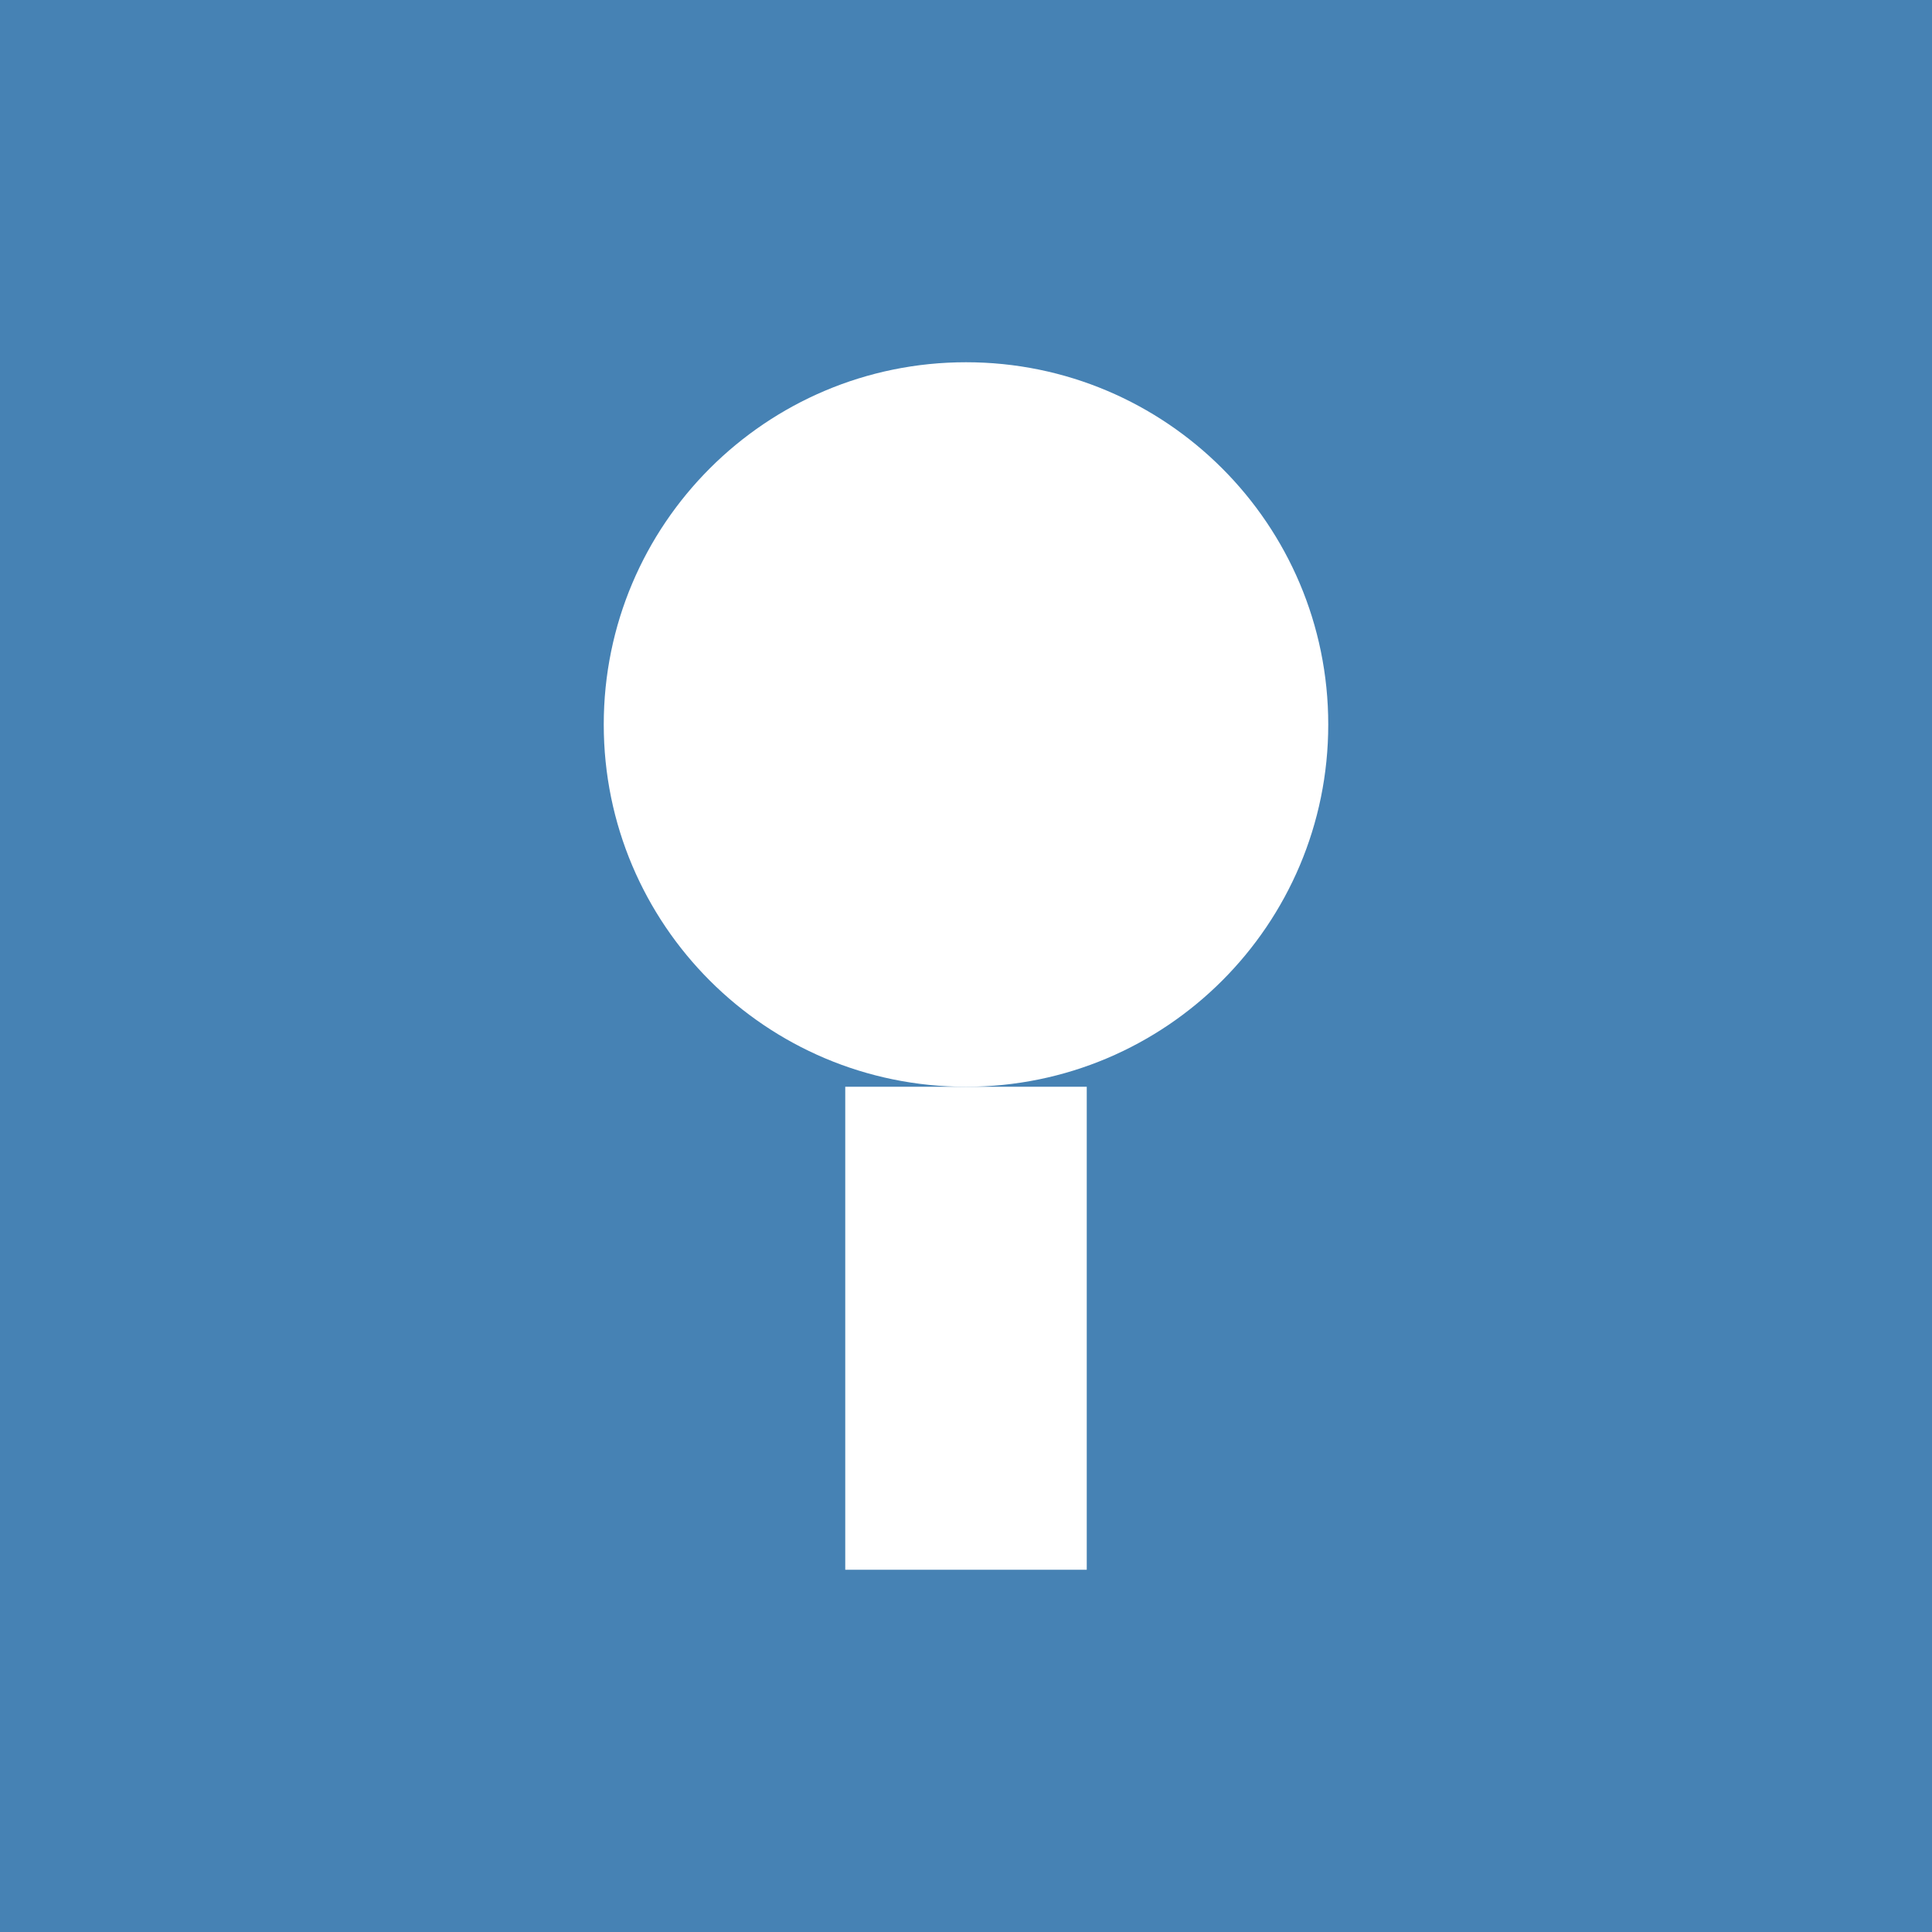
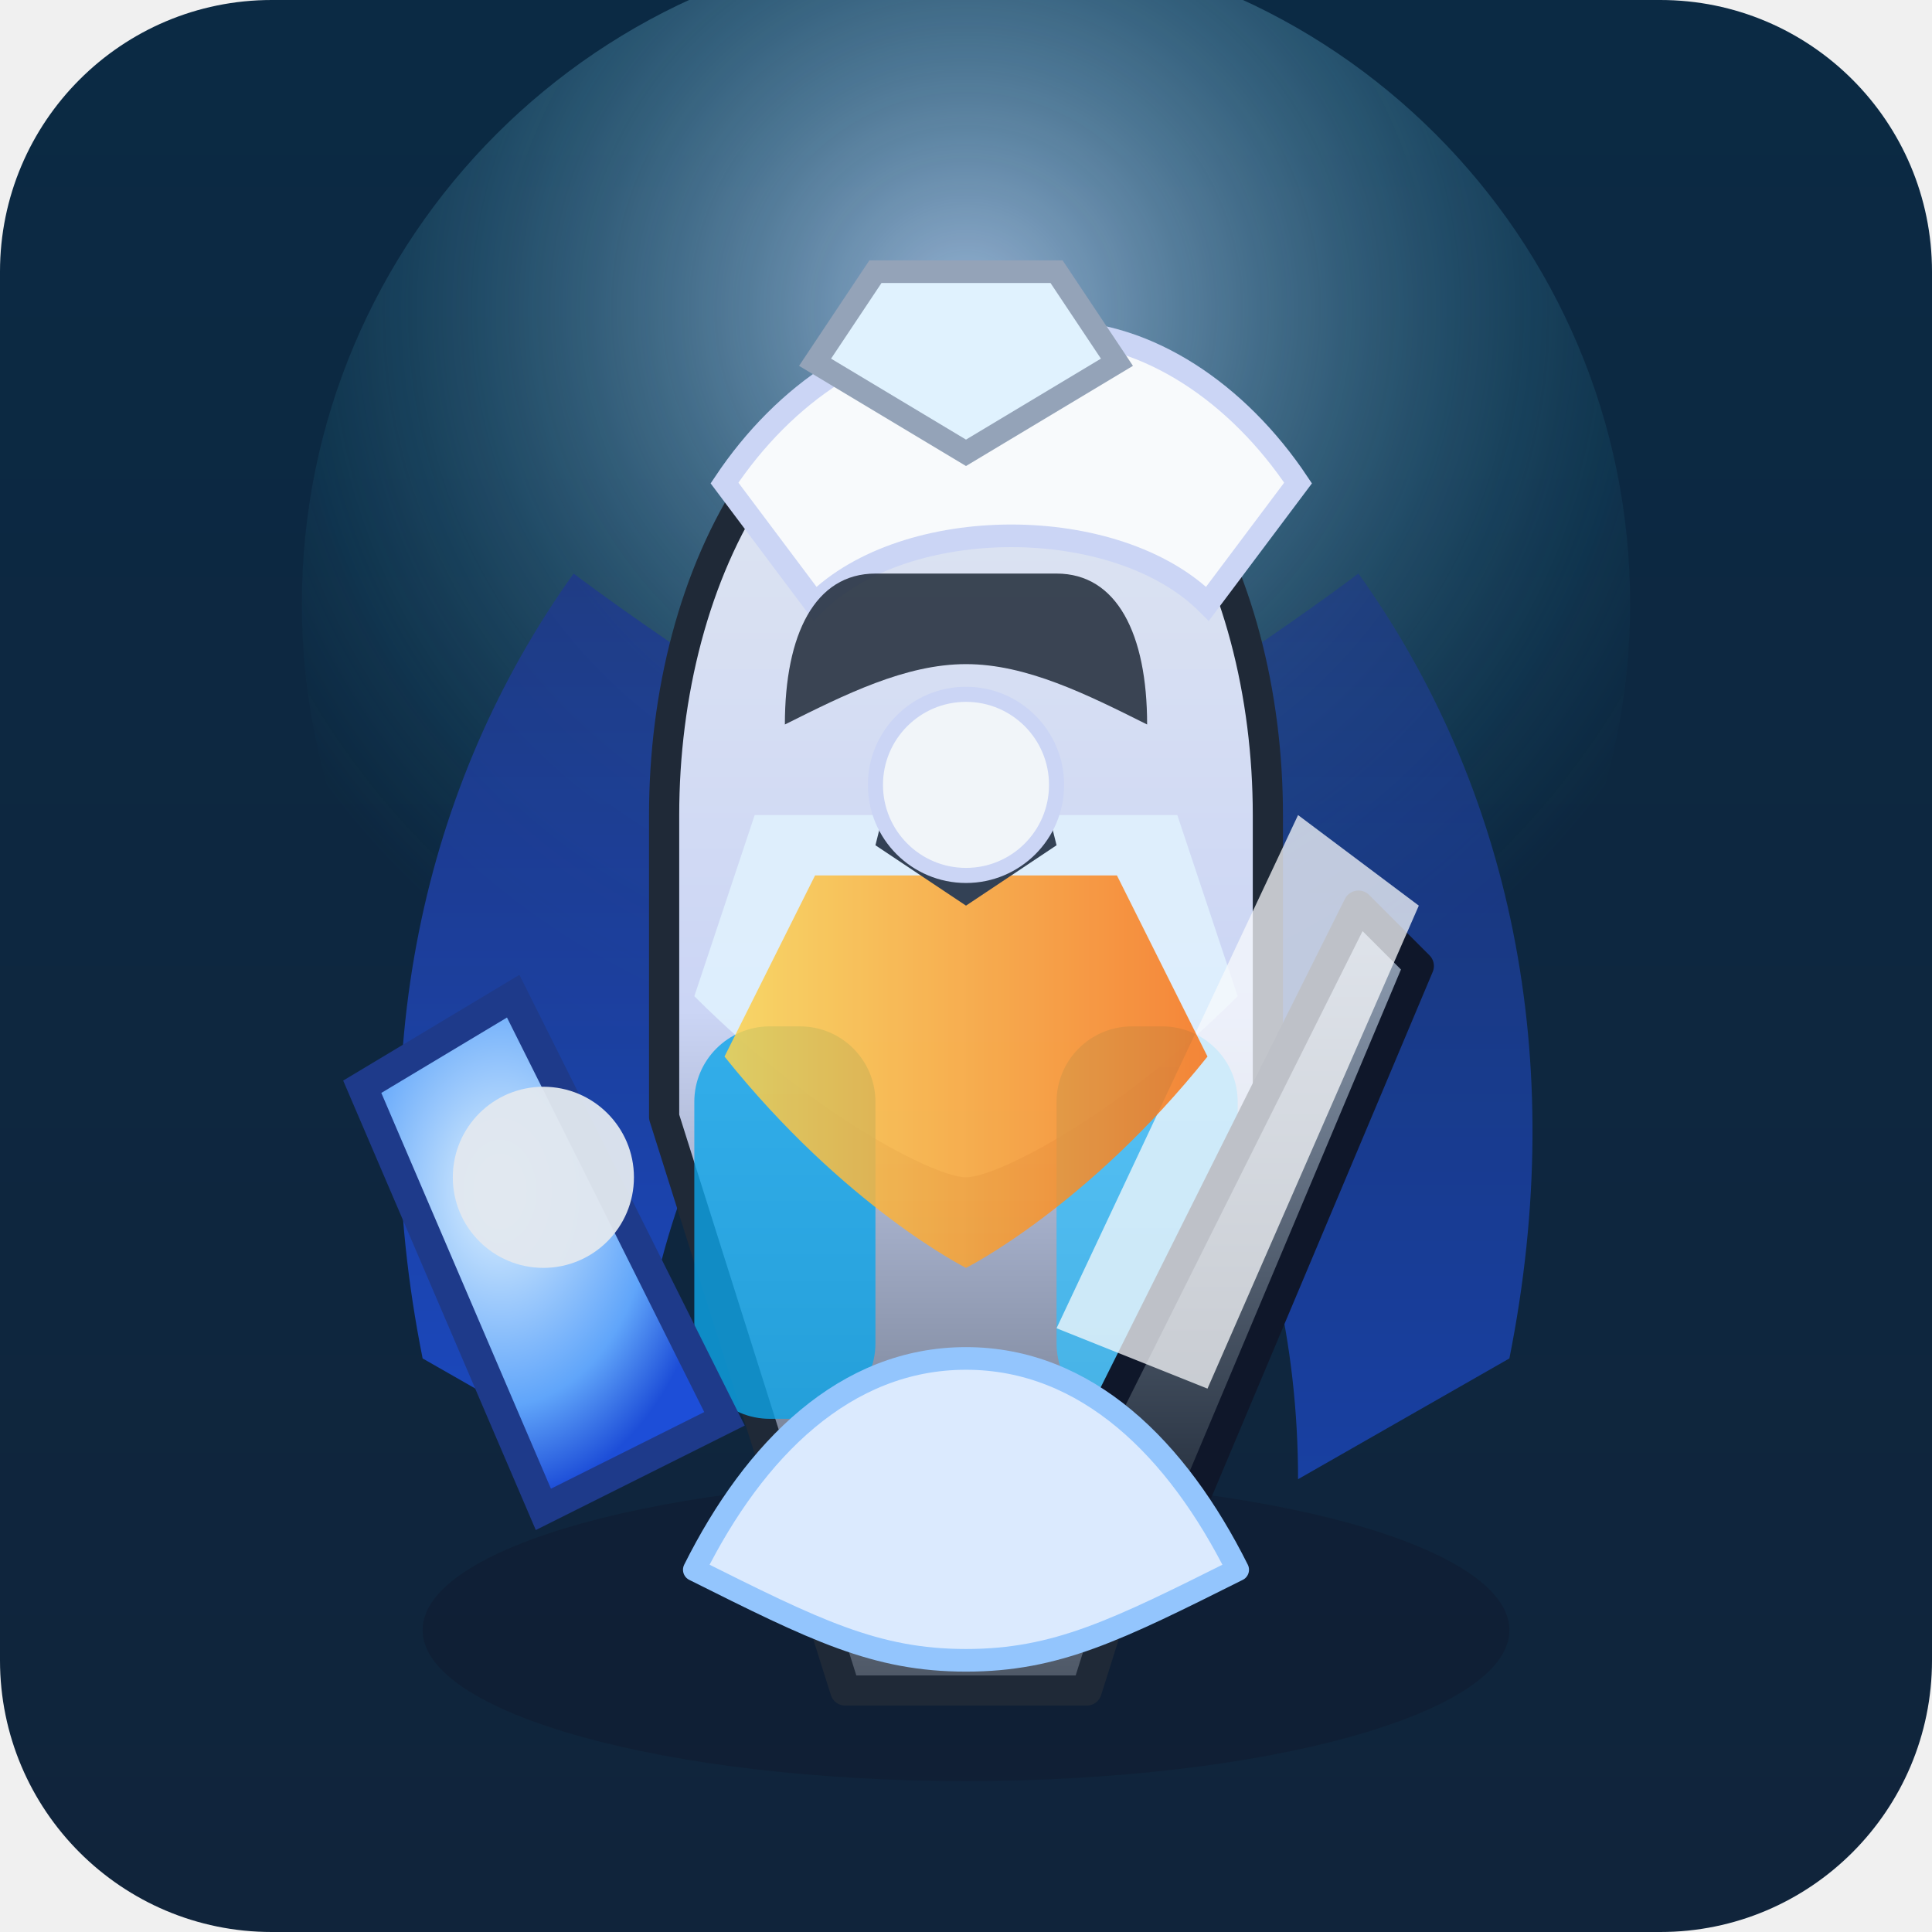
- <svg xmlns="http://www.w3.org/2000/svg" viewBox="0 0 64 64">
-   <rect width="64" height="64" fill="#4682b4" />
-   <circle cx="32" cy="24" r="12" fill="#fff" />
-   <rect x="28" y="36" width="8" height="16" fill="#fff" />
+ <svg xmlns="http://www.w3.org/2000/svg" viewBox="0 0 128 128" role="img" aria-labelledby="title desc">
+   <defs>
+     <linearGradient id="soldier-bg" x1="0" y1="0" x2="0" y2="1">
+       <stop offset="0%" stop-color="#0b2a44" />
+       <stop offset="100%" stop-color="#10243b" />
+     </linearGradient>
+     <radialGradient id="soldier-glow" cx="50%" cy="28%" r="60%">
+       <stop offset="0%" stop-color="rgba(191, 219, 254, 0.85)" />
+       <stop offset="100%" stop-color="rgba(14, 116, 144, 0)" />
+     </radialGradient>
+     <linearGradient id="soldier-armor" x1="0" y1="0" x2="0" y2="1">
+       <stop offset="0%" stop-color="#e2e8f0" />
+       <stop offset="50%" stop-color="#cbd5f5" />
+       <stop offset="100%" stop-color="#4b5563" />
+     </linearGradient>
+     <linearGradient id="soldier-trim" x1="0" y1="0" x2="1" y2="0">
+       <stop offset="0%" stop-color="#fcd34d" />
+       <stop offset="100%" stop-color="#f97316" />
+     </linearGradient>
+     <linearGradient id="soldier-cloak" x1="0" y1="0" x2="0" y2="1">
+       <stop offset="0%" stop-color="#1e3a8a" />
+       <stop offset="100%" stop-color="#1d4ed8" />
+     </linearGradient>
+     <linearGradient id="soldier-steel" x1="0" y1="0" x2="0" y2="1">
+       <stop offset="0%" stop-color="#94a3b8" />
+       <stop offset="100%" stop-color="#1f2937" />
+     </linearGradient>
+     <radialGradient id="soldier-shield" cx="38%" cy="38%" r="60%">
+       <stop offset="0%" stop-color="#e0f2fe" />
+       <stop offset="70%" stop-color="#60a5fa" />
+       <stop offset="100%" stop-color="#1d4ed8" />
+     </radialGradient>
+   </defs>
+   <rect width="128" height="128" rx="18" fill="url(#soldier-bg)" />
+   <circle cx="64" cy="40" r="44" fill="url(#soldier-glow)" opacity="0.9" />
+   <ellipse cx="64" cy="108" rx="36" ry="10" fill="#0f172a" opacity="0.4" />
+   <path d="M38 38c-10 14-14 32-10 52l14 8c0-18 8-34 22-42-8-6-18-12-26-18z" fill="url(#soldier-cloak)" opacity="0.85" />
+   <path d="M90 38c10 14 14 32 10 52l-14 8c0-18-8-34-22-42 8-6 18-12 26-18z" fill="url(#soldier-cloak)" opacity="0.65" />
+   <path d="M58 22l-8 10c-4 6-6 14-6 22v20l12 38h16l12-38V54c0-8-2-16-6-22l-8-10h-12z" fill="url(#soldier-armor)" stroke="#1f2937" stroke-width="2" stroke-linejoin="round" />
+   <path d="M50 54h28l4 12c-8 8-16 12-18 12s-10-4-18-12l4-12z" fill="#e0f2fe" opacity="0.85" />
+   <path d="M64 22c-6 0-12 4-16 10l6 8c6-6 20-6 26 0l6-8c-4-6-10-10-16-10z" fill="#f8fafc" stroke="#cbd5f5" stroke-width="1.5" />
+   <path d="M58 18h12l4 6-10 6-10-6 4-6z" fill="#e0f2fe" stroke="#94a3b8" stroke-width="1.5" />
+   <rect x="46" y="68" width="12" height="26" rx="5" fill="#0ea5e9" opacity="0.8" />
+   <rect x="70" y="68" width="12" height="26" rx="5" fill="#38bdf8" opacity="0.8" />
+   <path d="M34 66l-10 6 12 28 12-6-14-28z" fill="url(#soldier-shield)" stroke="#1e3a8a" stroke-width="2" />
+   <circle cx="36" cy="78" r="6" fill="rgba(226, 232, 240, 0.95)" />
+   <path d="M94 64l-4-4-18 36 6 6 16-38z" fill="url(#soldier-steel)" stroke="#0f172a" stroke-width="2" stroke-linejoin="round" />
+   <path d="M86 54l-16 34 10 4 14-32-8-6z" fill="#f8fafc" opacity="0.75" />
+   <path d="M64 90c-8 0-14 6-18 14 8 4 12 6 18 6s10-2 18-6c-4-8-10-14-18-14z" fill="#dbeafe" stroke="#93c5fd" stroke-width="1.5" stroke-linejoin="round" />
+   <path d="M54 58l-6 12c8 10 16 14 16 14s8-4 16-14l-6-12H54z" fill="url(#soldier-trim)" opacity="0.85" />
+   <path d="M60 48h8l2 8-6 4-6-4 2-8z" fill="#334155" />
+   <circle cx="64" cy="52" r="6" fill="#f1f5f9" stroke="#cbd5f5" stroke-width="1" />
+   <path d="M58 38c-4 0-6 4-6 10 4-2 8-4 12-4s8 2 12 4c0-6-2-10-6-10H58z" fill="#1f2937" opacity="0.85" />
</svg>
